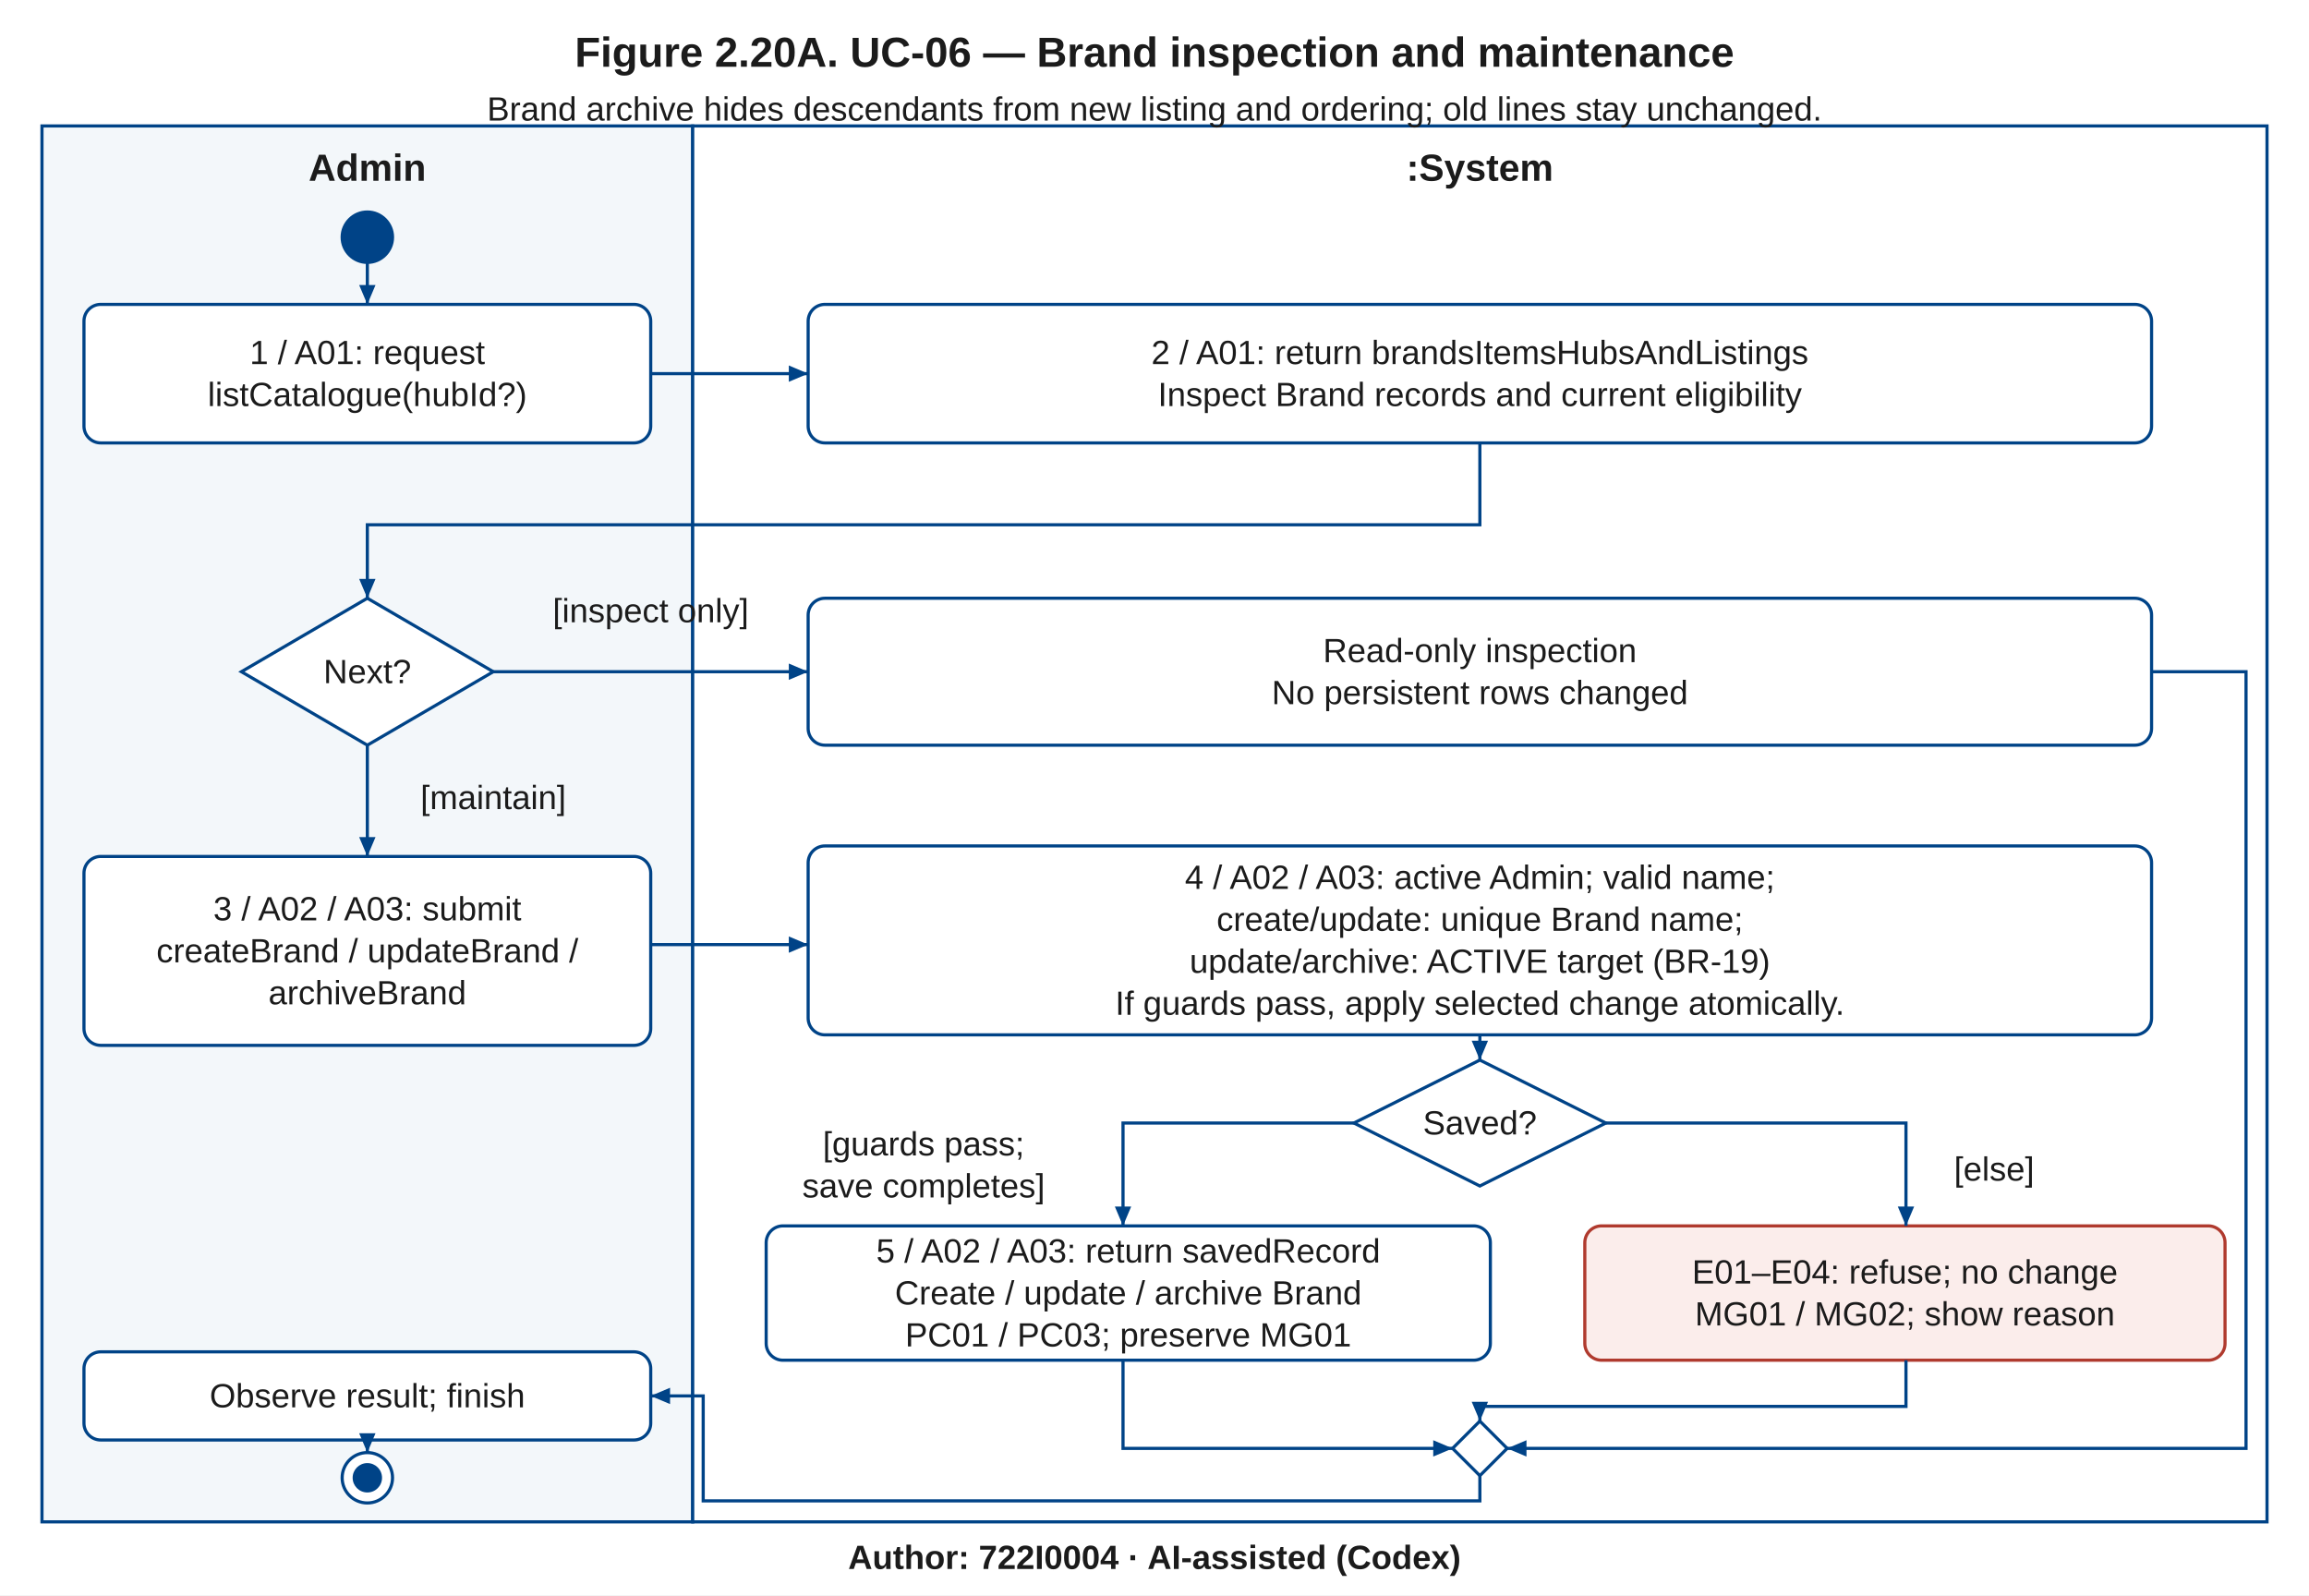
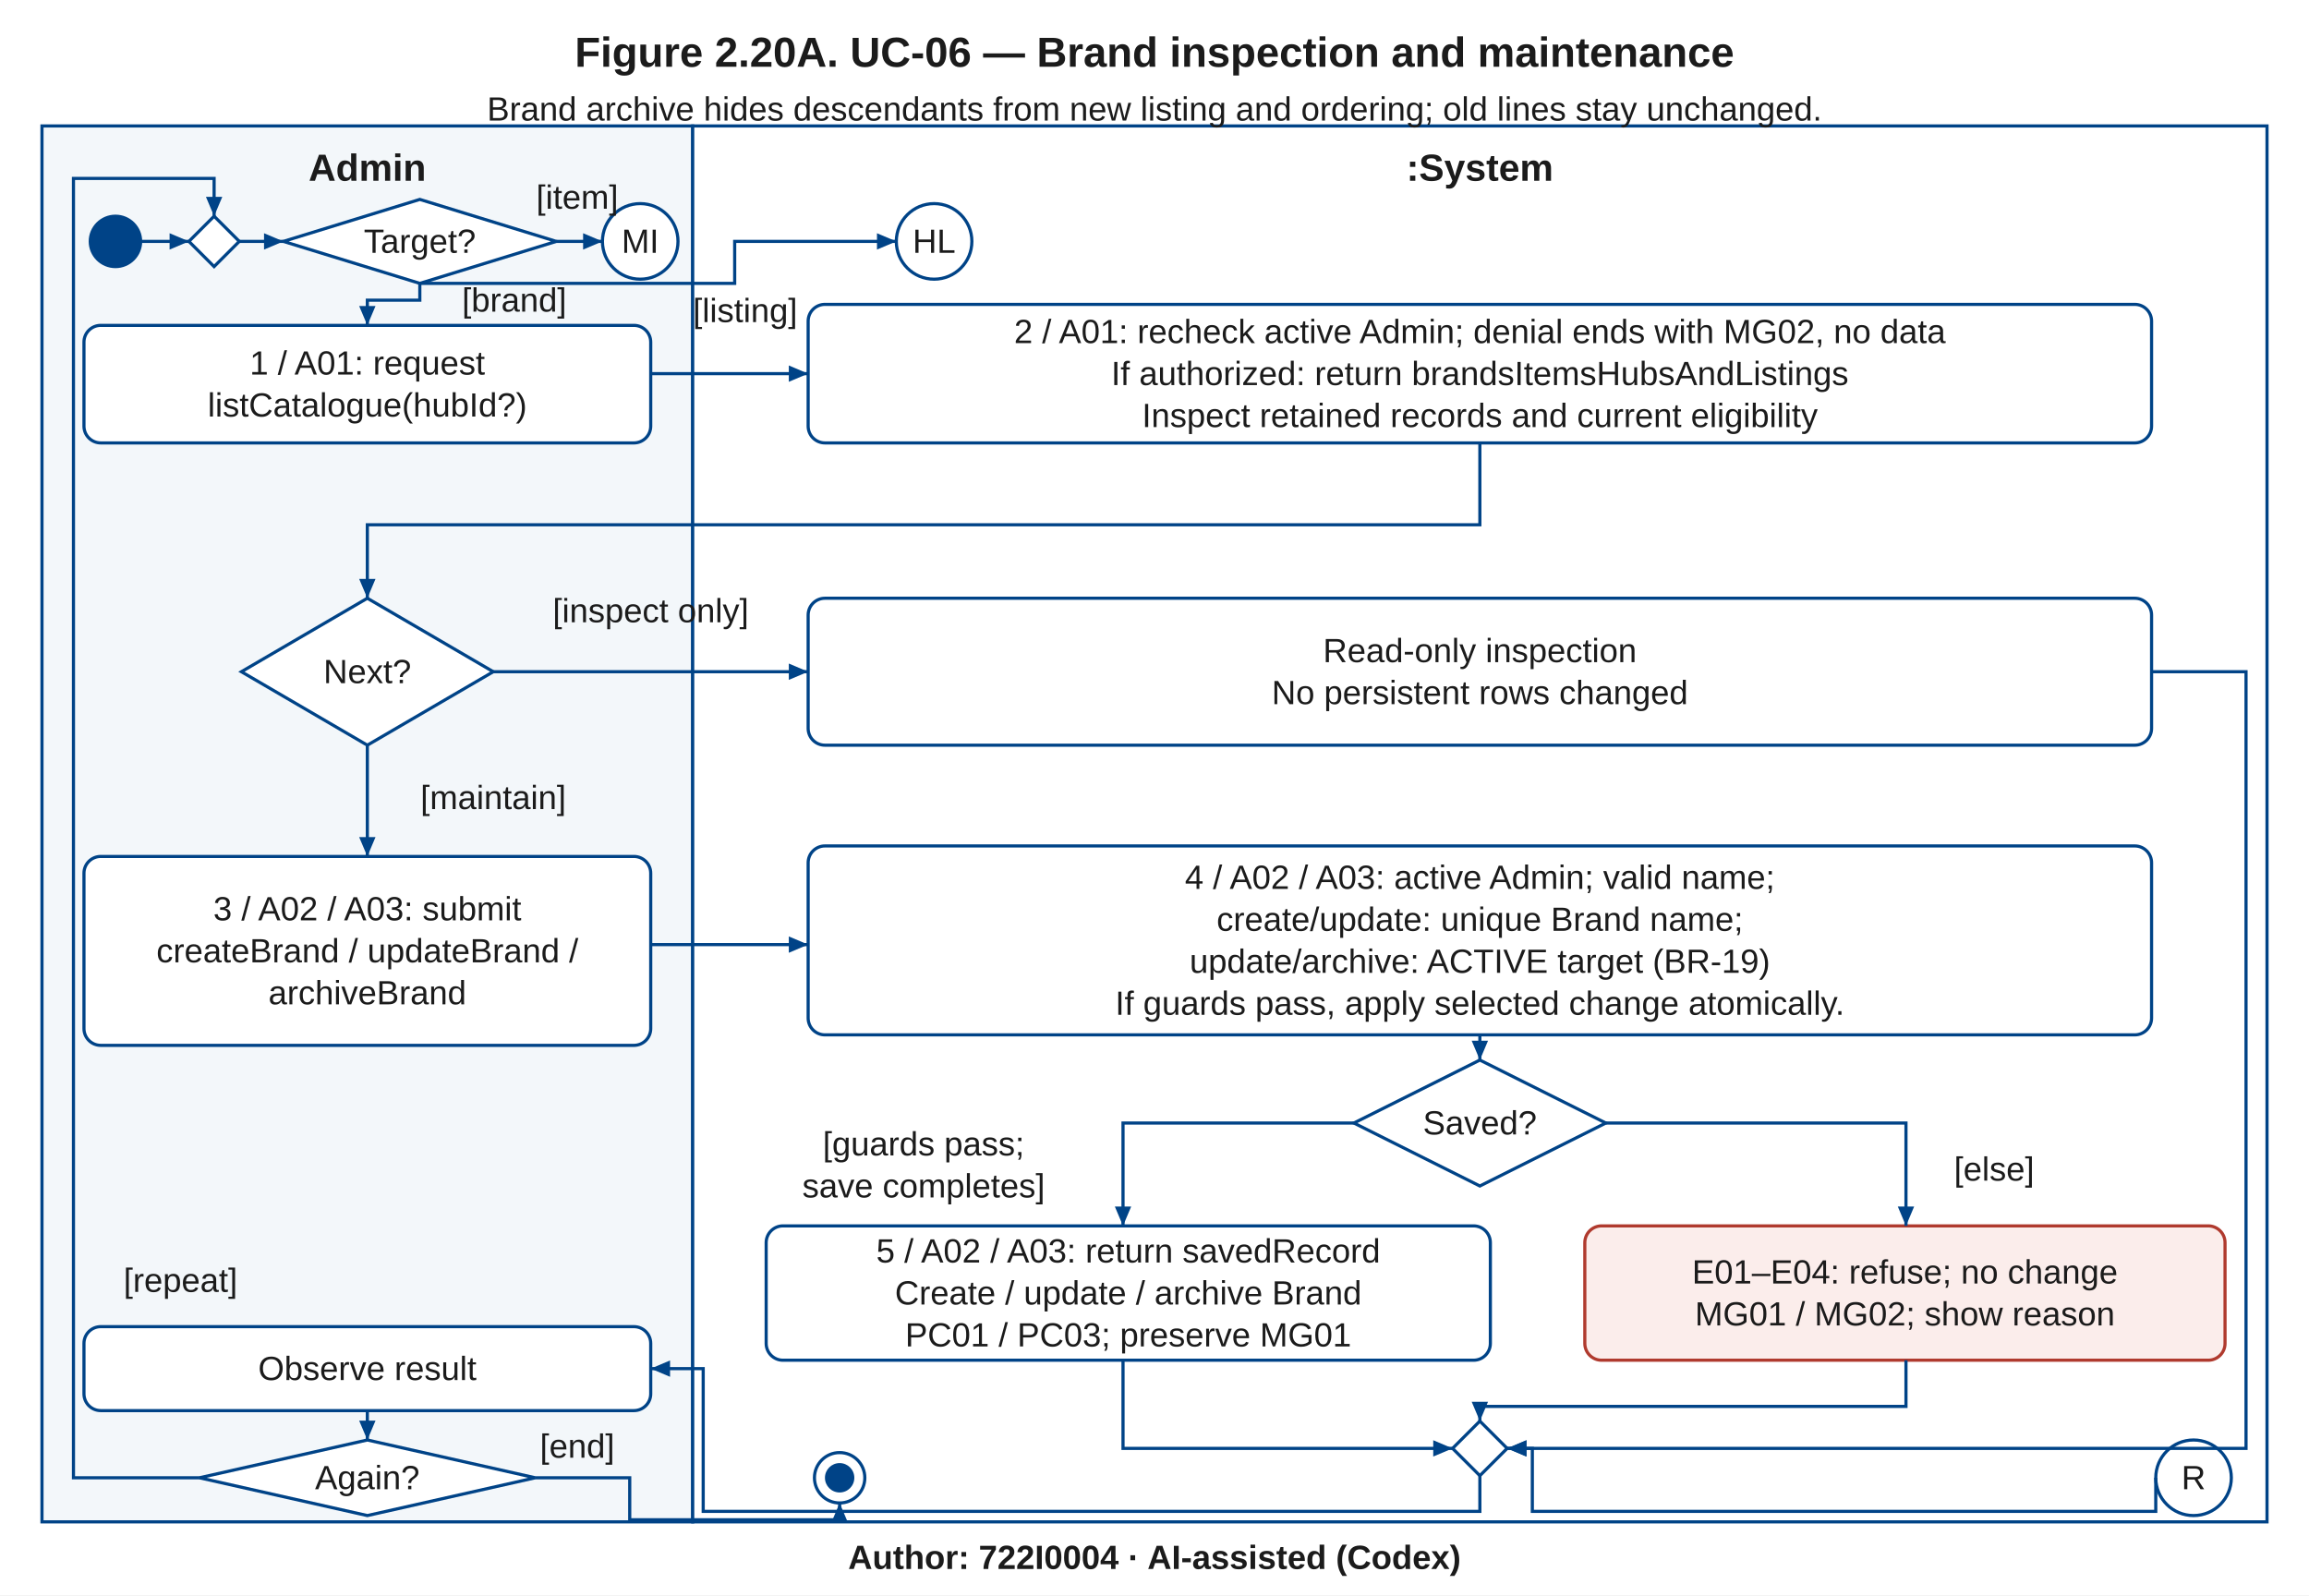
<svg xmlns="http://www.w3.org/2000/svg" width="1100" height="760" viewBox="0 0 1100 760">
  <rect width="1100" height="760" fill="white" />
  <text x="550" y="31.8" font-family="Arial, Helvetica, sans-serif" font-size="20" font-weight="bold" text-anchor="middle" fill="#1B1B1B">Figure 2.20A. UC-06 — Brand inspection and maintenance</text>
  <text x="550" y="747.44" font-family="Arial, Helvetica, sans-serif" font-size="16" font-weight="bold" text-anchor="middle" fill="#1B1B1B">Author: 722I0004 · AI-assisted (Codex)</text>
  <rect x="20" y="60" width="310" height="665" rx="0" fill="#F3F7FA" stroke="#004387" stroke-width="1.5" />
  <rect x="330" y="60" width="750" height="665" rx="0" fill="#FFFFFF" stroke="#004387" stroke-width="1.5" />
  <text x="175" y="86.12" font-family="Arial, Helvetica, sans-serif" font-size="18" font-weight="bold" text-anchor="middle" fill="#1B1B1B">Admin</text>
  <text x="705" y="86.12" font-family="Arial, Helvetica, sans-serif" font-size="18" font-weight="bold" text-anchor="middle" fill="#1B1B1B">:System</text>
-   <circle cx="175" cy="113" r="12" fill="#004387" stroke="#004387" stroke-width="1.5" />
-   <rect x="40" y="145" width="270" height="66" rx="8" fill="white" stroke="#004387" stroke-width="1.5" />
-   <text x="175.0" y="173.44" font-family="Arial, Helvetica, sans-serif" font-size="16" font-weight="normal" text-anchor="middle" fill="#1B1B1B">1 / A01: request</text>
-   <text x="175.0" y="193.44" font-family="Arial, Helvetica, sans-serif" font-size="16" font-weight="normal" text-anchor="middle" fill="#1B1B1B">listCatalogue(hubId?)</text>
+   <circle cx="55" cy="115" r="12" fill="#004387" stroke="#004387" stroke-width="1.5" />
+   <polygon points="102,103.0 114.0,115 102,127.0 90.0,115" fill="white" stroke="#004387" stroke-width="1.5" />
+   <polygon points="200,95.0 265.0,115 200,135.0 135.0,115" fill="white" stroke="#004387" stroke-width="1.5" />
+   <text x="200" y="120.44" font-family="Arial, Helvetica, sans-serif" font-size="16" font-weight="normal" text-anchor="middle" fill="#1B1B1B">Target?</text>
+   <circle cx="305" cy="115" r="18" fill="white" stroke="#004387" stroke-width="1.5" />
+   <text x="305" y="120.44" font-family="Arial, Helvetica, sans-serif" font-size="16" font-weight="normal" text-anchor="middle" fill="#1B1B1B">MI</text>
+   <circle cx="445" cy="115" r="18" fill="white" stroke="#004387" stroke-width="1.5" />
+   <text x="445" y="120.44" font-family="Arial, Helvetica, sans-serif" font-size="16" font-weight="normal" text-anchor="middle" fill="#1B1B1B">HL</text>
+   <rect x="40" y="155" width="270" height="56" rx="8" fill="white" stroke="#004387" stroke-width="1.5" />
+   <text x="175.0" y="178.44" font-family="Arial, Helvetica, sans-serif" font-size="16" font-weight="normal" text-anchor="middle" fill="#1B1B1B">1 / A01: request</text>
+   <text x="175.0" y="198.44" font-family="Arial, Helvetica, sans-serif" font-size="16" font-weight="normal" text-anchor="middle" fill="#1B1B1B">listCatalogue(hubId?)</text>
  <rect x="385" y="145" width="640" height="66" rx="8" fill="white" stroke="#004387" stroke-width="1.5" />
-   <text x="705.0" y="173.44" font-family="Arial, Helvetica, sans-serif" font-size="16" font-weight="normal" text-anchor="middle" fill="#1B1B1B">2 / A01: return brandsItemsHubsAndListings</text>
-   <text x="705.0" y="193.44" font-family="Arial, Helvetica, sans-serif" font-size="16" font-weight="normal" text-anchor="middle" fill="#1B1B1B">Inspect Brand records and current eligibility</text>
+   <text x="705.0" y="163.44" font-family="Arial, Helvetica, sans-serif" font-size="16" font-weight="normal" text-anchor="middle" fill="#1B1B1B">2 / A01: recheck active Admin; denial ends with MG02, no data</text>
+   <text x="705.0" y="183.44" font-family="Arial, Helvetica, sans-serif" font-size="16" font-weight="normal" text-anchor="middle" fill="#1B1B1B">If authorized: return brandsItemsHubsAndListings</text>
+   <text x="705.0" y="203.44" font-family="Arial, Helvetica, sans-serif" font-size="16" font-weight="normal" text-anchor="middle" fill="#1B1B1B">Inspect retained records and current eligibility</text>
  <polygon points="175,285.0 235.0,320 175,355.0 115.0,320" fill="white" stroke="#004387" stroke-width="1.5" />
  <text x="175" y="325.44" font-family="Arial, Helvetica, sans-serif" font-size="16" font-weight="normal" text-anchor="middle" fill="#1B1B1B">Next?</text>
  <rect x="385" y="285" width="640" height="70" rx="8" fill="white" stroke="#004387" stroke-width="1.5" />
  <text x="705.0" y="315.44" font-family="Arial, Helvetica, sans-serif" font-size="16" font-weight="normal" text-anchor="middle" fill="#1B1B1B">Read-only inspection</text>
  <text x="705.0" y="335.44" font-family="Arial, Helvetica, sans-serif" font-size="16" font-weight="normal" text-anchor="middle" fill="#1B1B1B">No persistent rows changed</text>
  <rect x="40" y="408" width="270" height="90" rx="8" fill="white" stroke="#004387" stroke-width="1.5" />
  <text x="175.0" y="438.44" font-family="Arial, Helvetica, sans-serif" font-size="16" font-weight="normal" text-anchor="middle" fill="#1B1B1B">3 / A02 / A03: submit</text>
  <text x="175.0" y="458.44" font-family="Arial, Helvetica, sans-serif" font-size="16" font-weight="normal" text-anchor="middle" fill="#1B1B1B">createBrand / updateBrand /</text>
  <text x="175.0" y="478.44" font-family="Arial, Helvetica, sans-serif" font-size="16" font-weight="normal" text-anchor="middle" fill="#1B1B1B">archiveBrand</text>
  <rect x="385" y="403" width="640" height="90" rx="8" fill="white" stroke="#004387" stroke-width="1.5" />
  <text x="705.0" y="423.44" font-family="Arial, Helvetica, sans-serif" font-size="16" font-weight="normal" text-anchor="middle" fill="#1B1B1B">4 / A02 / A03: active Admin; valid name;</text>
  <text x="705.0" y="443.44" font-family="Arial, Helvetica, sans-serif" font-size="16" font-weight="normal" text-anchor="middle" fill="#1B1B1B">create/update: unique Brand name;</text>
  <text x="705.0" y="463.44" font-family="Arial, Helvetica, sans-serif" font-size="16" font-weight="normal" text-anchor="middle" fill="#1B1B1B">update/archive: ACTIVE target (BR-19)</text>
  <text x="705.0" y="483.44" font-family="Arial, Helvetica, sans-serif" font-size="16" font-weight="normal" text-anchor="middle" fill="#1B1B1B">If guards pass, apply selected change atomically.</text>
  <polygon points="705,505.0 765.0,535 705,565.0 645.0,535" fill="white" stroke="#004387" stroke-width="1.5" />
  <text x="705" y="540.44" font-family="Arial, Helvetica, sans-serif" font-size="16" font-weight="normal" text-anchor="middle" fill="#1B1B1B">Saved?</text>
  <rect x="365" y="584" width="345" height="64" rx="8" fill="white" stroke="#004387" stroke-width="1.5" />
  <text x="537.5" y="601.44" font-family="Arial, Helvetica, sans-serif" font-size="16" font-weight="normal" text-anchor="middle" fill="#1B1B1B">5 / A02 / A03: return savedRecord</text>
  <text x="537.5" y="621.44" font-family="Arial, Helvetica, sans-serif" font-size="16" font-weight="normal" text-anchor="middle" fill="#1B1B1B">Create / update / archive Brand</text>
  <text x="537.5" y="641.44" font-family="Arial, Helvetica, sans-serif" font-size="16" font-weight="normal" text-anchor="middle" fill="#1B1B1B">PC01 / PC03; preserve MG01</text>
  <rect x="755" y="584" width="305" height="64" rx="8" fill="#FBEDEB" stroke="#B03A2E" stroke-width="1.5" />
  <text x="907.5" y="611.44" font-family="Arial, Helvetica, sans-serif" font-size="16" font-weight="normal" text-anchor="middle" fill="#1B1B1B">E01–E04: refuse; no change</text>
  <text x="907.5" y="631.44" font-family="Arial, Helvetica, sans-serif" font-size="16" font-weight="normal" text-anchor="middle" fill="#1B1B1B">MG01 / MG02; show reason</text>
  <polygon points="705,677.0 718.0,690 705,703.0 692.0,690" fill="white" stroke="#004387" stroke-width="1.5" />
-   <rect x="40" y="644" width="270" height="42" rx="8" fill="white" stroke="#004387" stroke-width="1.5" />
-   <text x="175.0" y="670.44" font-family="Arial, Helvetica, sans-serif" font-size="16" font-weight="normal" text-anchor="middle" fill="#1B1B1B">Observe result; finish</text>
-   <circle cx="175" cy="704" r="12" fill="white" stroke="#004387" stroke-width="1.5" />
-   <circle cx="175" cy="704" r="7" fill="#004387" />
-   <polyline points="175,125 175,145" fill="none" stroke="#004387" stroke-width="1.5" />
-   <polygon points="175,145 171.106,135.789 178.894,135.789" fill="#004387" />
+   <rect x="40" y="632" width="270" height="40" rx="8" fill="white" stroke="#004387" stroke-width="1.5" />
+   <text x="175.0" y="657.44" font-family="Arial, Helvetica, sans-serif" font-size="16" font-weight="normal" text-anchor="middle" fill="#1B1B1B">Observe result</text>
+   <polygon points="175,686.0 255.0,704 175,722.0 95.0,704" fill="white" stroke="#004387" stroke-width="1.5" />
+   <text x="175" y="709.44" font-family="Arial, Helvetica, sans-serif" font-size="16" font-weight="normal" text-anchor="middle" fill="#1B1B1B">Again?</text>
+   <circle cx="400" cy="704" r="12" fill="white" stroke="#004387" stroke-width="1.5" />
+   <circle cx="400" cy="704" r="7" fill="#004387" />
+   <circle cx="1045" cy="704" r="18" fill="white" stroke="#004387" stroke-width="1.5" />
+   <text x="1045" y="709.44" font-family="Arial, Helvetica, sans-serif" font-size="16" font-weight="normal" text-anchor="middle" fill="#1B1B1B">R</text>
+   <polyline points="200,135 200,143 175,143 175,155" fill="none" stroke="#004387" stroke-width="1.5" />
+   <polygon points="175,155 171.106,145.789 178.894,145.789" fill="#004387" />
+   <text x="245" y="148.44" font-family="Arial, Helvetica, sans-serif" font-size="16" font-weight="normal" text-anchor="middle" fill="#1B1B1B">[brand]</text>
  <polyline points="310,178 385,178" fill="none" stroke="#004387" stroke-width="1.5" />
  <polygon points="385,178 375.789,181.894 375.789,174.106" fill="#004387" />
  <polyline points="705,211 705,250 175,250 175,285" fill="none" stroke="#004387" stroke-width="1.5" />
  <polygon points="175,285 171.106,275.789 178.894,275.789" fill="#004387" />
  <polyline points="235,320 385,320" fill="none" stroke="#004387" stroke-width="1.5" />
  <polygon points="385,320 375.789,323.894 375.789,316.106" fill="#004387" />
  <text x="310" y="296.44" font-family="Arial, Helvetica, sans-serif" font-size="16" font-weight="normal" text-anchor="middle" fill="#1B1B1B">[inspect only]</text>
  <polyline points="175,355 175,408" fill="none" stroke="#004387" stroke-width="1.5" />
  <polygon points="175,408 171.106,398.789 178.894,398.789" fill="#004387" />
  <text x="235" y="385.44" font-family="Arial, Helvetica, sans-serif" font-size="16" font-weight="normal" text-anchor="middle" fill="#1B1B1B">[maintain]</text>
  <polyline points="310,450 385,450" fill="none" stroke="#004387" stroke-width="1.5" />
  <polygon points="385,450 375.789,453.894 375.789,446.106" fill="#004387" />
  <polyline points="705,493 705,505" fill="none" stroke="#004387" stroke-width="1.5" />
  <polygon points="705,505 701.106,495.789 708.894,495.789" fill="#004387" />
  <polyline points="645,535 535,535 535,584" fill="none" stroke="#004387" stroke-width="1.5" />
  <polygon points="535,584 531.106,574.789 538.894,574.789" fill="#004387" />
  <text x="440" y="550.44" font-family="Arial, Helvetica, sans-serif" font-size="16" font-weight="normal" text-anchor="middle" fill="#1B1B1B">[guards pass;</text>
  <text x="440" y="570.44" font-family="Arial, Helvetica, sans-serif" font-size="16" font-weight="normal" text-anchor="middle" fill="#1B1B1B">save completes]</text>
  <polyline points="765,535 908,535 908,584" fill="none" stroke="#004387" stroke-width="1.5" />
  <polygon points="908,584 904.106,574.789 911.894,574.789" fill="#004387" />
  <text x="950" y="562.44" font-family="Arial, Helvetica, sans-serif" font-size="16" font-weight="normal" text-anchor="middle" fill="#1B1B1B">[else]</text>
  <polyline points="535,648 535,690 692,690" fill="none" stroke="#004387" stroke-width="1.5" />
  <polygon points="692,690 682.789,693.894 682.789,686.106" fill="#004387" />
  <polyline points="908,648 908,670 705,670 705,677" fill="none" stroke="#004387" stroke-width="1.5" />
  <polygon points="705,677 701.106,667.789 708.894,667.789" fill="#004387" />
  <polyline points="1025,320 1070,320 1070,690 718,690" fill="none" stroke="#004387" stroke-width="1.5" />
  <polygon points="718,690 727.211,686.106 727.211,693.894" fill="#004387" />
-   <polyline points="705,703 705,715 335,715 335,665 310,665" fill="none" stroke="#004387" stroke-width="1.5" />
-   <polygon points="310,665 319.211,661.106 319.211,668.894" fill="#004387" />
-   <polyline points="175,686 175,692" fill="none" stroke="#004387" stroke-width="1.5" />
-   <polygon points="175,692 171.106,682.789 178.894,682.789" fill="#004387" />
+   <polyline points="705,703 705,720 335,720 335,652 310,652" fill="none" stroke="#004387" stroke-width="1.5" />
+   <polygon points="310,652 319.211,648.106 319.211,655.894" fill="#004387" />
+   <polyline points="175,672 175,686" fill="none" stroke="#004387" stroke-width="1.5" />
+   <polygon points="175,686 171.106,676.789 178.894,676.789" fill="#004387" />
+   <polyline points="67,115 90,115" fill="none" stroke="#004387" stroke-width="1.5" />
+   <polygon points="90,115 80.789,118.894 80.789,111.106" fill="#004387" />
+   <polyline points="114,115 135,115" fill="none" stroke="#004387" stroke-width="1.5" />
+   <polygon points="135,115 125.789,118.894 125.789,111.106" fill="#004387" />
+   <polyline points="265,115 287,115" fill="none" stroke="#004387" stroke-width="1.5" />
+   <polygon points="287,115 277.789,118.894 277.789,111.106" fill="#004387" />
+   <text x="275" y="99.44" font-family="Arial, Helvetica, sans-serif" font-size="16" font-weight="normal" text-anchor="middle" fill="#1B1B1B">[item]</text>
+   <polyline points="200,135 350,135 350,115 427,115" fill="none" stroke="#004387" stroke-width="1.5" />
+   <polygon points="427,115 417.789,118.894 417.789,111.106" fill="#004387" />
+   <text x="355" y="153.44" font-family="Arial, Helvetica, sans-serif" font-size="16" font-weight="normal" text-anchor="middle" fill="#1B1B1B">[listing]</text>
+   <polyline points="1027,704 1027,720 730,720 730,690 718,690" fill="none" stroke="#004387" stroke-width="1.5" />
+   <polygon points="718,690 727.211,686.106 727.211,693.894" fill="#004387" />
+   <polyline points="95,704 35,704 35,85 102,85 102,103" fill="none" stroke="#004387" stroke-width="1.5" />
+   <polygon points="102,103 98.106,93.789 105.894,93.789" fill="#004387" />
+   <text x="86" y="615.44" font-family="Arial, Helvetica, sans-serif" font-size="16" font-weight="normal" text-anchor="middle" fill="#1B1B1B">[repeat]</text>
+   <polyline points="255,704 300,704 300,724 400,724 400,716" fill="none" stroke="#004387" stroke-width="1.5" />
+   <polygon points="400,716 403.894,725.211 396.106,725.211" fill="#004387" />
+   <text x="275" y="694.44" font-family="Arial, Helvetica, sans-serif" font-size="16" font-weight="normal" text-anchor="middle" fill="#1B1B1B">[end]</text>
  <text x="550" y="57.44" font-family="Arial, Helvetica, sans-serif" font-size="16" font-weight="normal" text-anchor="middle" fill="#1B1B1B">Brand archive hides descendants from new listing and ordering; old lines stay unchanged.</text>
</svg>
